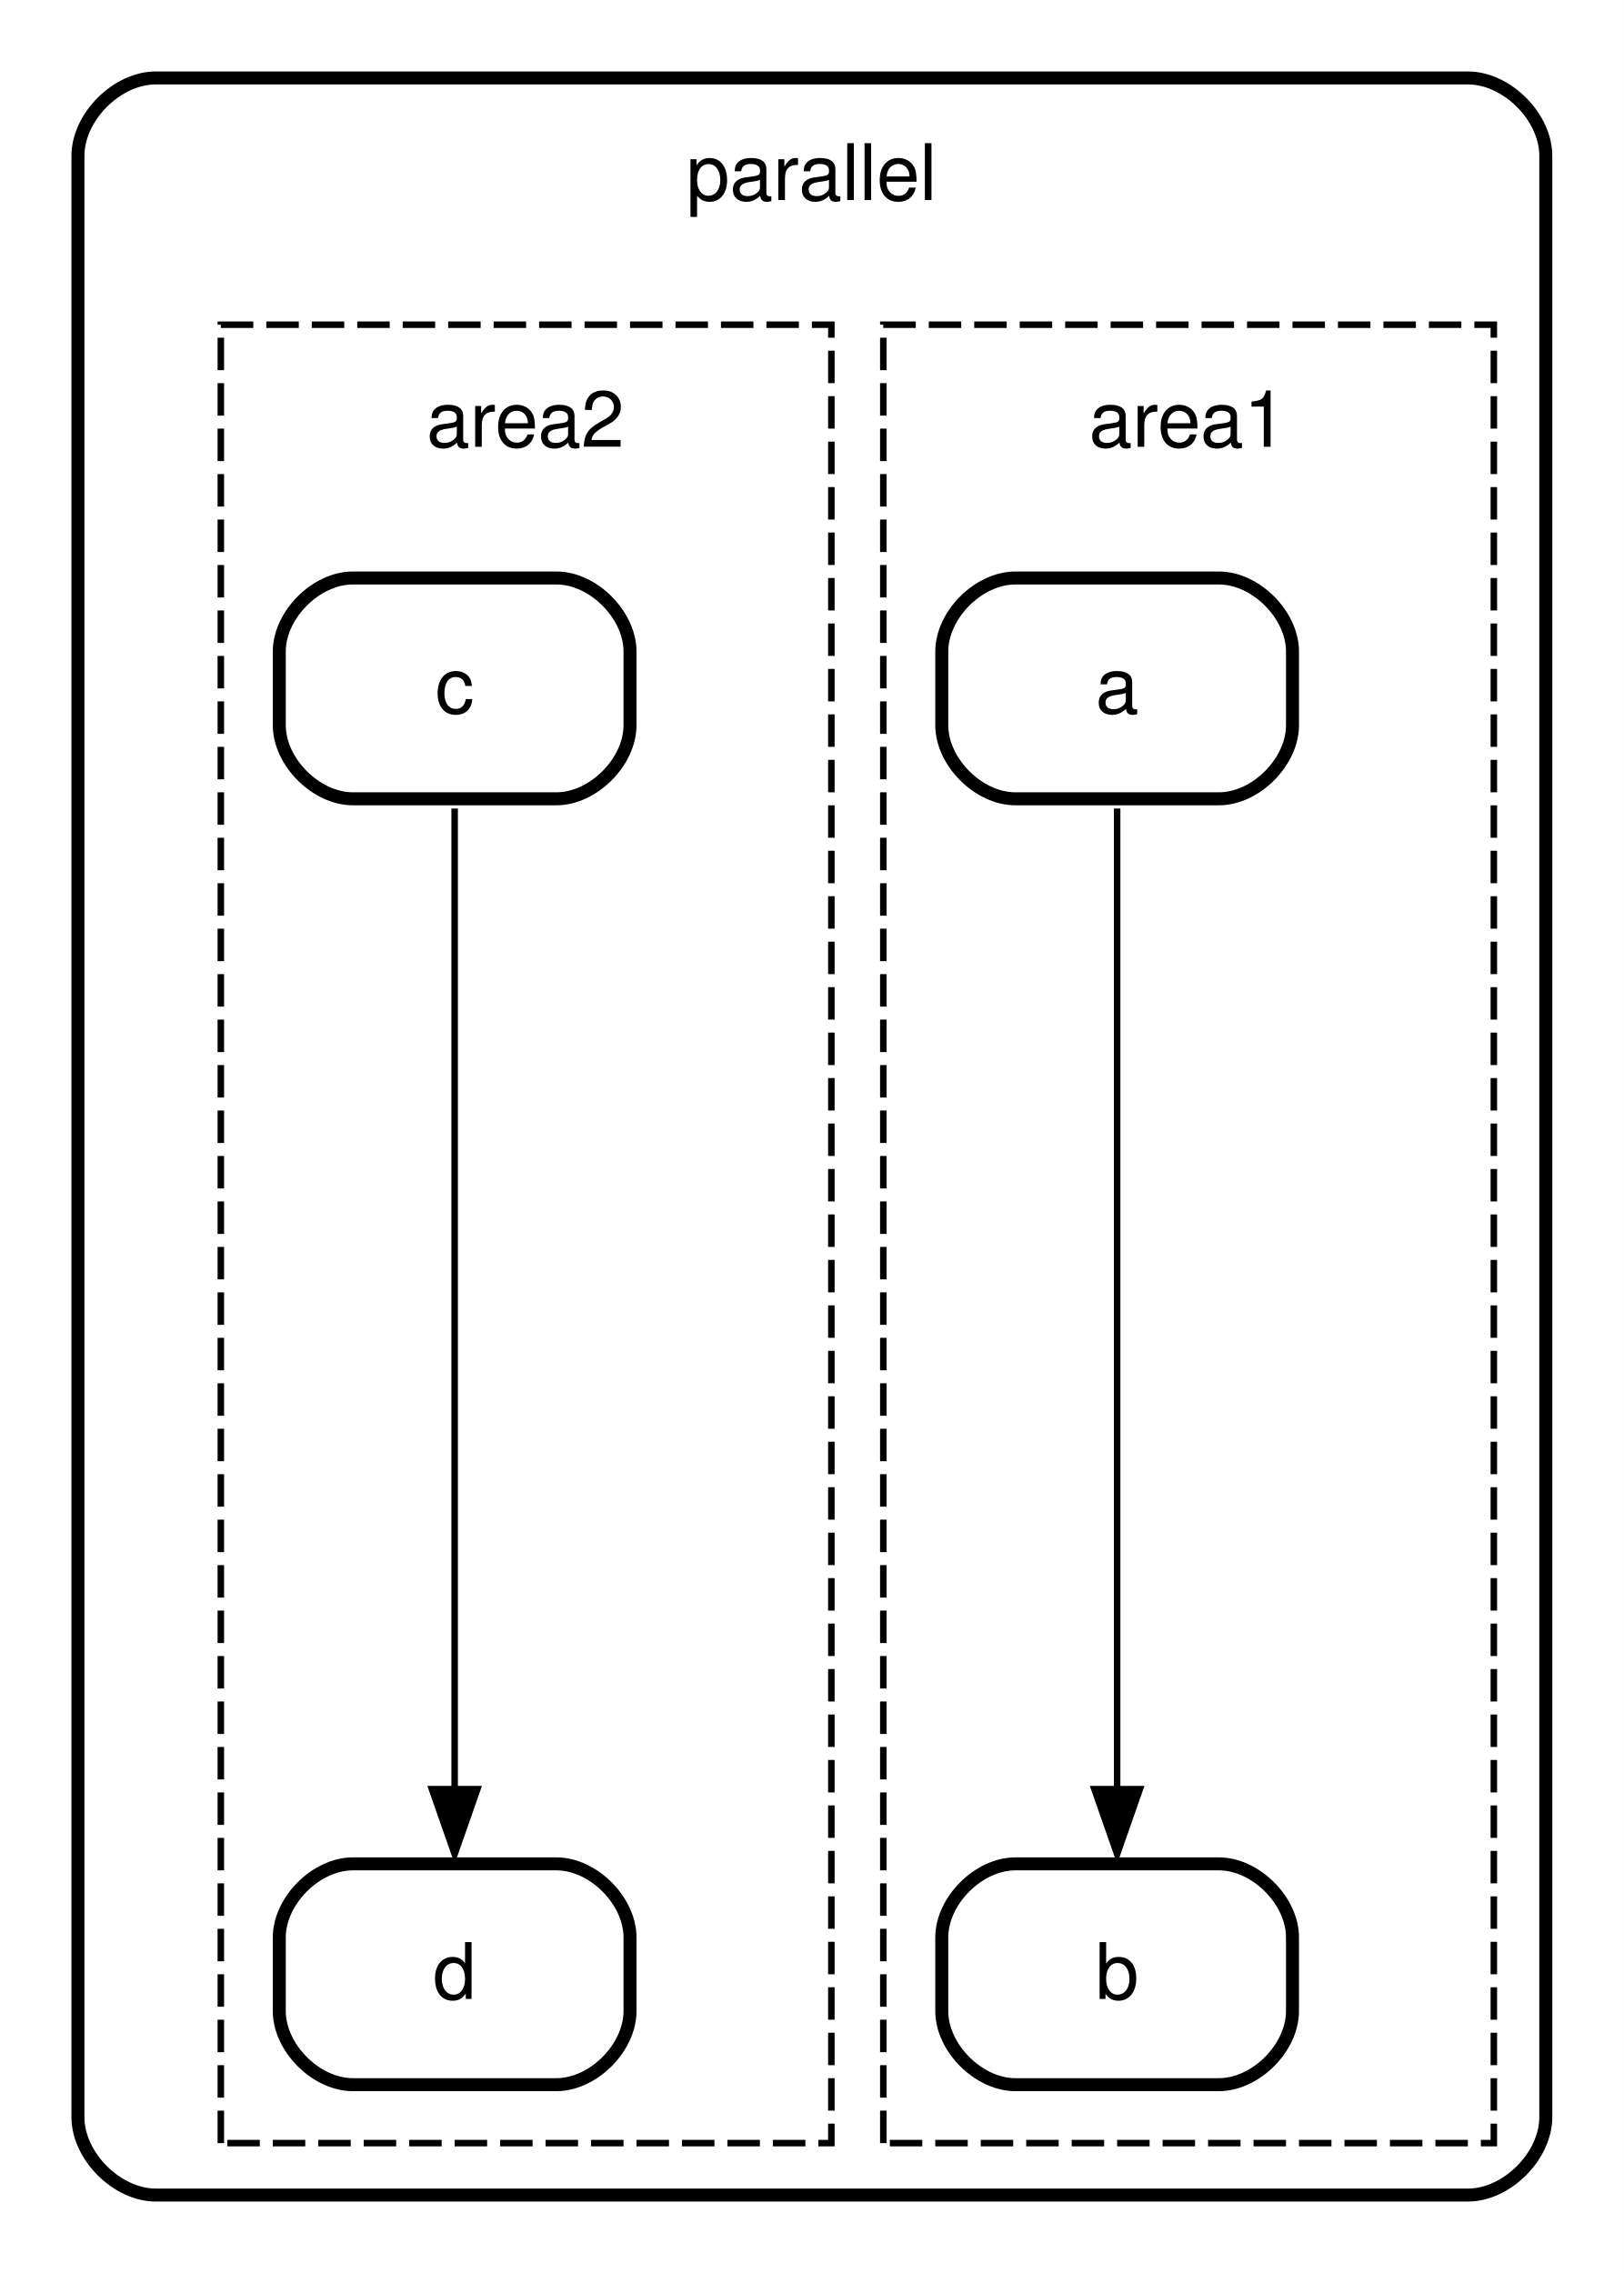
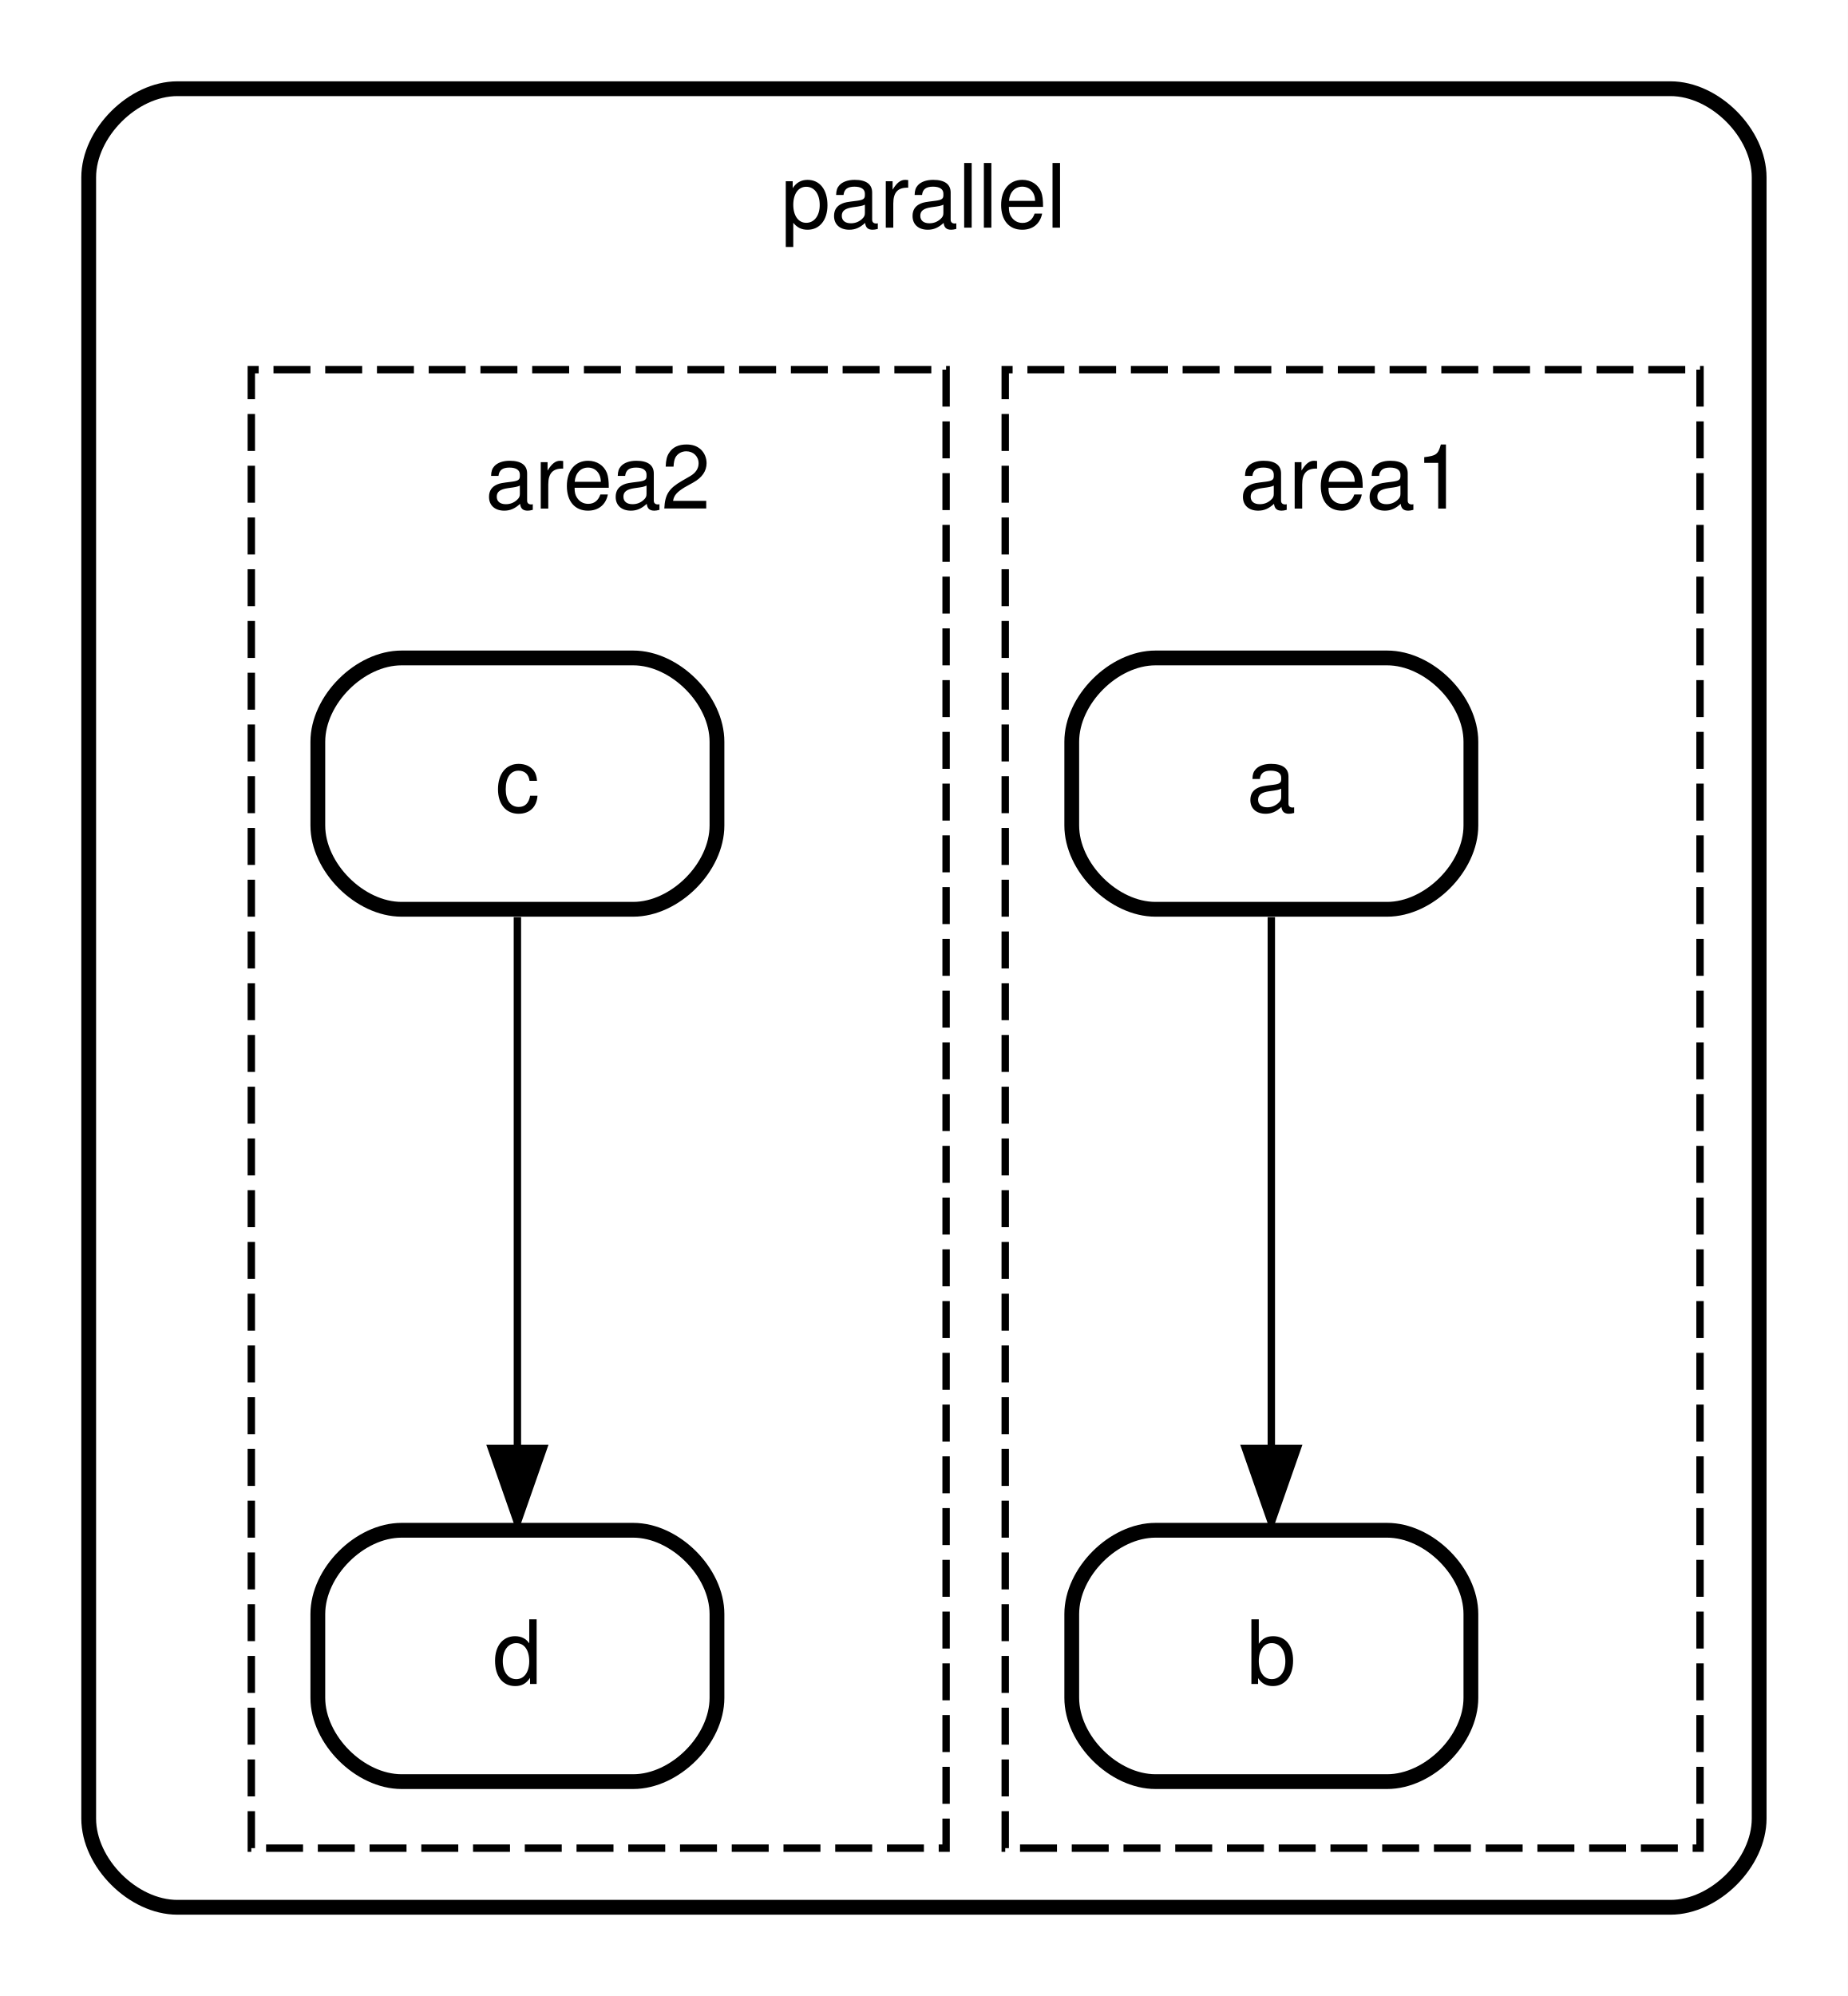
- <svg xmlns="http://www.w3.org/2000/svg" width="250pt" height="350pt" viewBox="0.00 0.00 250.00 350.00">
-   <g id="graph0" class="graph" transform="scale(1 1) rotate(0) translate(4 346)">
-     <polygon fill="#ffffff" stroke="transparent" points="-4,4 -4,-346 246,-346 246,4 -4,4" />
+ <svg xmlns="http://www.w3.org/2000/svg" width="250pt" height="270pt" viewBox="0.00 0.00 250.00 270.00">
+   <g id="graph0" class="graph" transform="scale(1 1) rotate(0) translate(4 266)">
+     <polygon fill="#ffffff" stroke="transparent" points="-4,4 -4,-266 246,-266 246,4 -4,4" />
    <g id="clust1" class="cluster">
-       <path fill="none" stroke="#000000" stroke-width="2" d="M20,-8C20,-8 222,-8 222,-8 228,-8 234,-14 234,-20 234,-20 234,-322 234,-322 234,-328 228,-334 222,-334 222,-334 20,-334 20,-334 14,-334 8,-328 8,-322 8,-322 8,-20 8,-20 8,-14 14,-8 20,-8" />
-       <text text-anchor="start" x="101.667" y="-315.2" font-family="Helvetica,sans-Serif" font-size="12.00" fill="#000000">parallel</text>
+       <path fill="none" stroke="#000000" stroke-width="2" d="M20,-8C20,-8 222,-8 222,-8 228,-8 234,-14 234,-20 234,-20 234,-242 234,-242 234,-248 228,-254 222,-254 222,-254 20,-254 20,-254 14,-254 8,-248 8,-242 8,-242 8,-20 8,-20 8,-14 14,-8 20,-8" />
+       <text text-anchor="start" x="101.667" y="-235.2" font-family="Helvetica,sans-Serif" font-size="12.00" fill="#000000">parallel</text>
    </g>
    <g id="clust2" class="cluster">
-       <polygon fill="none" stroke="#000000" stroke-dasharray="5,2" points="132,-16 132,-296 226,-296 226,-16 132,-16" />
-       <text text-anchor="start" x="163.661" y="-277.2" font-family="Helvetica,sans-Serif" font-size="12.00" fill="#000000">area1</text>
+       <polygon fill="none" stroke="#000000" stroke-dasharray="5,2" points="132,-16 132,-216 226,-216 226,-16 132,-16" />
+       <text text-anchor="start" x="163.661" y="-197.2" font-family="Helvetica,sans-Serif" font-size="12.00" fill="#000000">area1</text>
    </g>
    <g id="clust3" class="cluster">
-       <polygon fill="none" stroke="#000000" stroke-dasharray="5,2" points="30,-16 30,-296 124,-296 124,-16 30,-16" />
-       <text text-anchor="start" x="61.661" y="-277.2" font-family="Helvetica,sans-Serif" font-size="12.00" fill="#000000">area2</text>
+       <polygon fill="none" stroke="#000000" stroke-dasharray="5,2" points="30,-16 30,-216 124,-216 124,-16 30,-16" />
+       <text text-anchor="start" x="61.661" y="-197.2" font-family="Helvetica,sans-Serif" font-size="12.00" fill="#000000">area2</text>
    </g>
    <g id="node3" class="node">
-       <polygon fill="#ffffff" stroke="transparent" stroke-width="2" points="196,-258 140,-258 140,-222 196,-222 196,-258" />
-       <text text-anchor="start" x="164.665" y="-236.2" font-family="Helvetica,sans-Serif" font-size="12.00" fill="#000000">a</text>
-       <path fill="none" stroke="#000000" stroke-width="2" d="M152.333,-223C152.333,-223 183.667,-223 183.667,-223 189.333,-223 195,-228.667 195,-234.333 195,-234.333 195,-245.667 195,-245.667 195,-251.333 189.333,-257 183.667,-257 183.667,-257 152.333,-257 152.333,-257 146.667,-257 141,-251.333 141,-245.667 141,-245.667 141,-234.333 141,-234.333 141,-228.667 146.667,-223 152.333,-223" />
+       <polygon fill="#ffffff" stroke="transparent" stroke-width="2" points="196,-178 140,-178 140,-142 196,-142 196,-178" />
+       <text text-anchor="start" x="164.665" y="-156.2" font-family="Helvetica,sans-Serif" font-size="12.00" fill="#000000">a</text>
+       <path fill="none" stroke="#000000" stroke-width="2" d="M152.333,-143C152.333,-143 183.667,-143 183.667,-143 189.333,-143 195,-148.667 195,-154.333 195,-154.333 195,-165.667 195,-165.667 195,-171.333 189.333,-177 183.667,-177 183.667,-177 152.333,-177 152.333,-177 146.667,-177 141,-171.333 141,-165.667 141,-165.667 141,-154.333 141,-154.333 141,-148.667 146.667,-143 152.333,-143" />
    </g>
    <g id="node4" class="node">
      <polygon fill="#ffffff" stroke="transparent" stroke-width="2" points="196,-60 140,-60 140,-24 196,-24 196,-60" />
      <text text-anchor="start" x="164.665" y="-38.2" font-family="Helvetica,sans-Serif" font-size="12.00" fill="#000000">b</text>
      <path fill="none" stroke="#000000" stroke-width="2" d="M152.333,-25C152.333,-25 183.667,-25 183.667,-25 189.333,-25 195,-30.667 195,-36.333 195,-36.333 195,-47.667 195,-47.667 195,-53.333 189.333,-59 183.667,-59 183.667,-59 152.333,-59 152.333,-59 146.667,-59 141,-53.333 141,-47.667 141,-47.667 141,-36.333 141,-36.333 141,-30.667 146.667,-25 152.333,-25" />
    </g>
    <g id="edge1" class="edge">
-       <path fill="none" stroke="#000000" d="M168,-221.5C168,-210.708 168,-196.833 168,-184.5 168,-184.5 168,-184.5 168,-97.5 168,-88.732 168,-79.184 168,-70.52" />
-       <polygon fill="#000000" stroke="#000000" points="171.5,-70.5 168,-60.5 164.5,-70.5 171.5,-70.5" />
-       <text text-anchor="middle" x="169.389" y="-138" font-family="Helvetica,sans-Serif" font-size="10.00" fill="#000000"> </text>
+       <path fill="none" stroke="#000000" d="M168,-141.94C168,-136.35 168,-130.17 168,-124.5 168,-124.5 168,-124.5 168,-77.5 168,-75.108 168,-72.625 168,-70.134" />
+       <polygon fill="#000000" stroke="#000000" points="171.5,-70.06 168,-60.06 164.5,-70.06 171.5,-70.06" />
+       <text text-anchor="middle" x="169.389" y="-98" font-family="Helvetica,sans-Serif" font-size="10.00" fill="#000000"> </text>
    </g>
    <g id="node6" class="node">
-       <polygon fill="#ffffff" stroke="transparent" stroke-width="2" points="94,-258 38,-258 38,-222 94,-222 94,-258" />
-       <text text-anchor="start" x="63" y="-236.2" font-family="Helvetica,sans-Serif" font-size="12.00" fill="#000000">c</text>
-       <path fill="none" stroke="#000000" stroke-width="2" d="M50.333,-223C50.333,-223 81.667,-223 81.667,-223 87.333,-223 93,-228.667 93,-234.333 93,-234.333 93,-245.667 93,-245.667 93,-251.333 87.333,-257 81.667,-257 81.667,-257 50.333,-257 50.333,-257 44.667,-257 39,-251.333 39,-245.667 39,-245.667 39,-234.333 39,-234.333 39,-228.667 44.667,-223 50.333,-223" />
+       <polygon fill="#ffffff" stroke="transparent" stroke-width="2" points="94,-178 38,-178 38,-142 94,-142 94,-178" />
+       <text text-anchor="start" x="63" y="-156.2" font-family="Helvetica,sans-Serif" font-size="12.00" fill="#000000">c</text>
+       <path fill="none" stroke="#000000" stroke-width="2" d="M50.333,-143C50.333,-143 81.667,-143 81.667,-143 87.333,-143 93,-148.667 93,-154.333 93,-154.333 93,-165.667 93,-165.667 93,-171.333 87.333,-177 81.667,-177 81.667,-177 50.333,-177 50.333,-177 44.667,-177 39,-171.333 39,-165.667 39,-165.667 39,-154.333 39,-154.333 39,-148.667 44.667,-143 50.333,-143" />
    </g>
    <g id="node7" class="node">
      <polygon fill="#ffffff" stroke="transparent" stroke-width="2" points="94,-60 38,-60 38,-24 94,-24 94,-60" />
      <text text-anchor="start" x="62.665" y="-38.2" font-family="Helvetica,sans-Serif" font-size="12.00" fill="#000000">d</text>
      <path fill="none" stroke="#000000" stroke-width="2" d="M50.333,-25C50.333,-25 81.667,-25 81.667,-25 87.333,-25 93,-30.667 93,-36.333 93,-36.333 93,-47.667 93,-47.667 93,-53.333 87.333,-59 81.667,-59 81.667,-59 50.333,-59 50.333,-59 44.667,-59 39,-53.333 39,-47.667 39,-47.667 39,-36.333 39,-36.333 39,-30.667 44.667,-25 50.333,-25" />
    </g>
    <g id="edge2" class="edge">
-       <path fill="none" stroke="#000000" d="M66,-221.5C66,-210.708 66,-196.833 66,-184.5 66,-184.5 66,-184.5 66,-97.5 66,-88.732 66,-79.184 66,-70.52" />
-       <polygon fill="#000000" stroke="#000000" points="69.5,-70.5 66,-60.5 62.5,-70.5 69.5,-70.5" />
-       <text text-anchor="middle" x="67.389" y="-138" font-family="Helvetica,sans-Serif" font-size="10.00" fill="#000000"> </text>
+       <path fill="none" stroke="#000000" d="M66,-141.94C66,-136.35 66,-130.17 66,-124.5 66,-124.5 66,-124.5 66,-77.5 66,-75.108 66,-72.625 66,-70.134" />
+       <polygon fill="#000000" stroke="#000000" points="69.5,-70.06 66,-60.06 62.5,-70.06 69.5,-70.06" />
+       <text text-anchor="middle" x="67.389" y="-98" font-family="Helvetica,sans-Serif" font-size="10.00" fill="#000000"> </text>
    </g>
  </g>
</svg>
